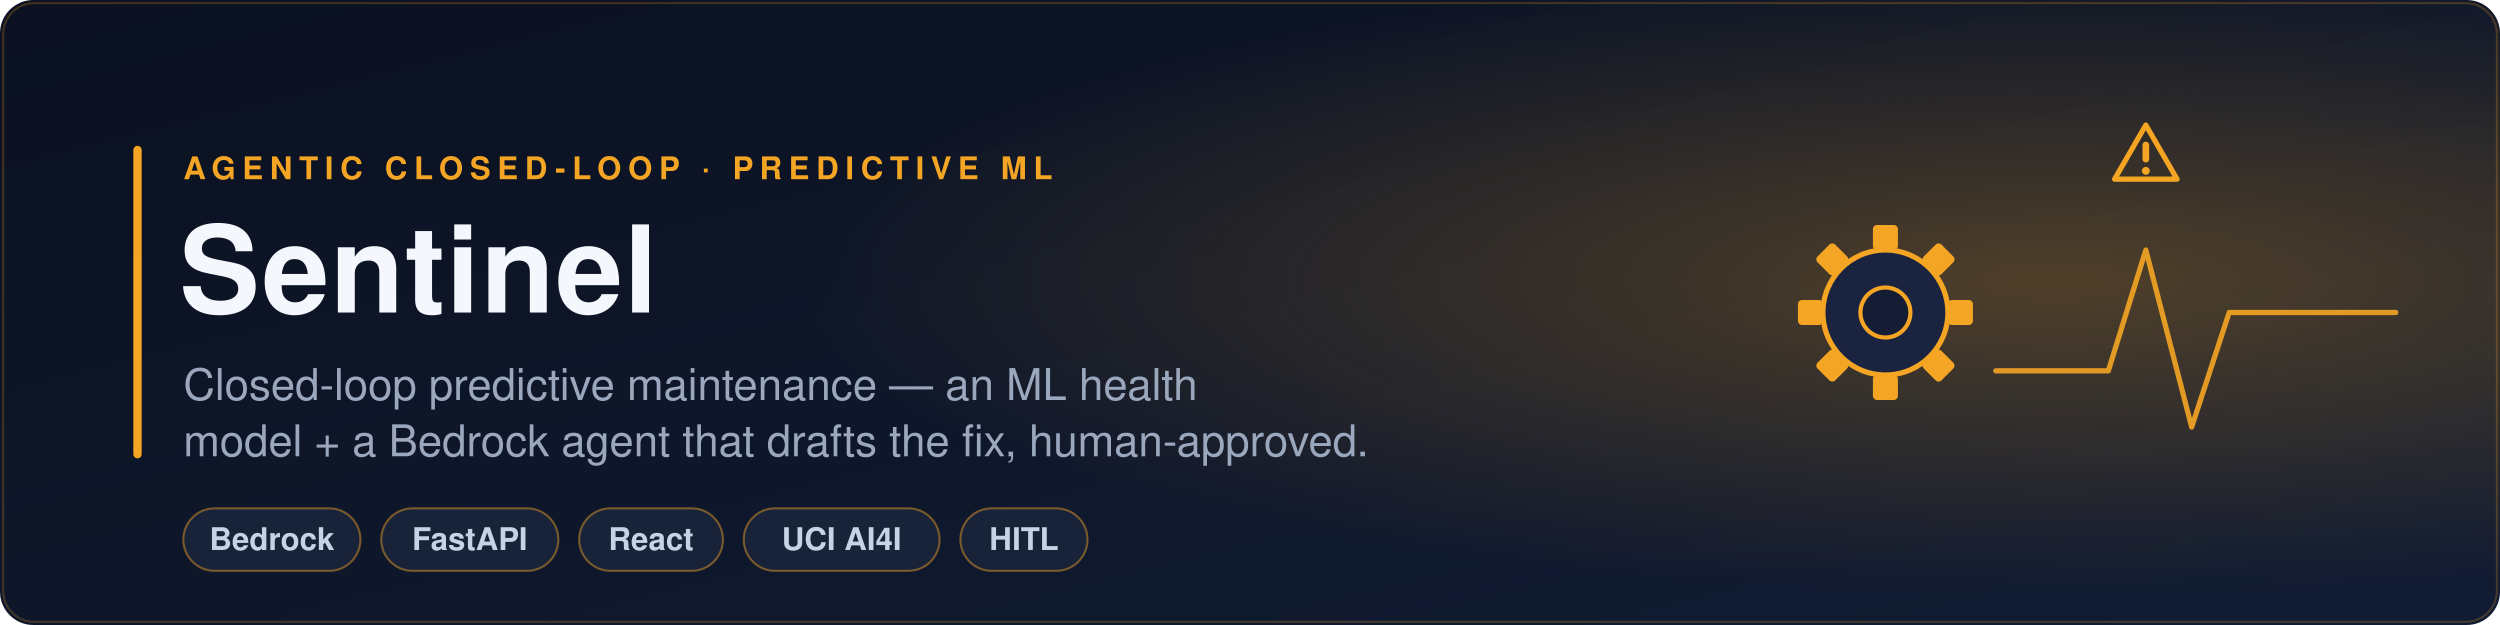
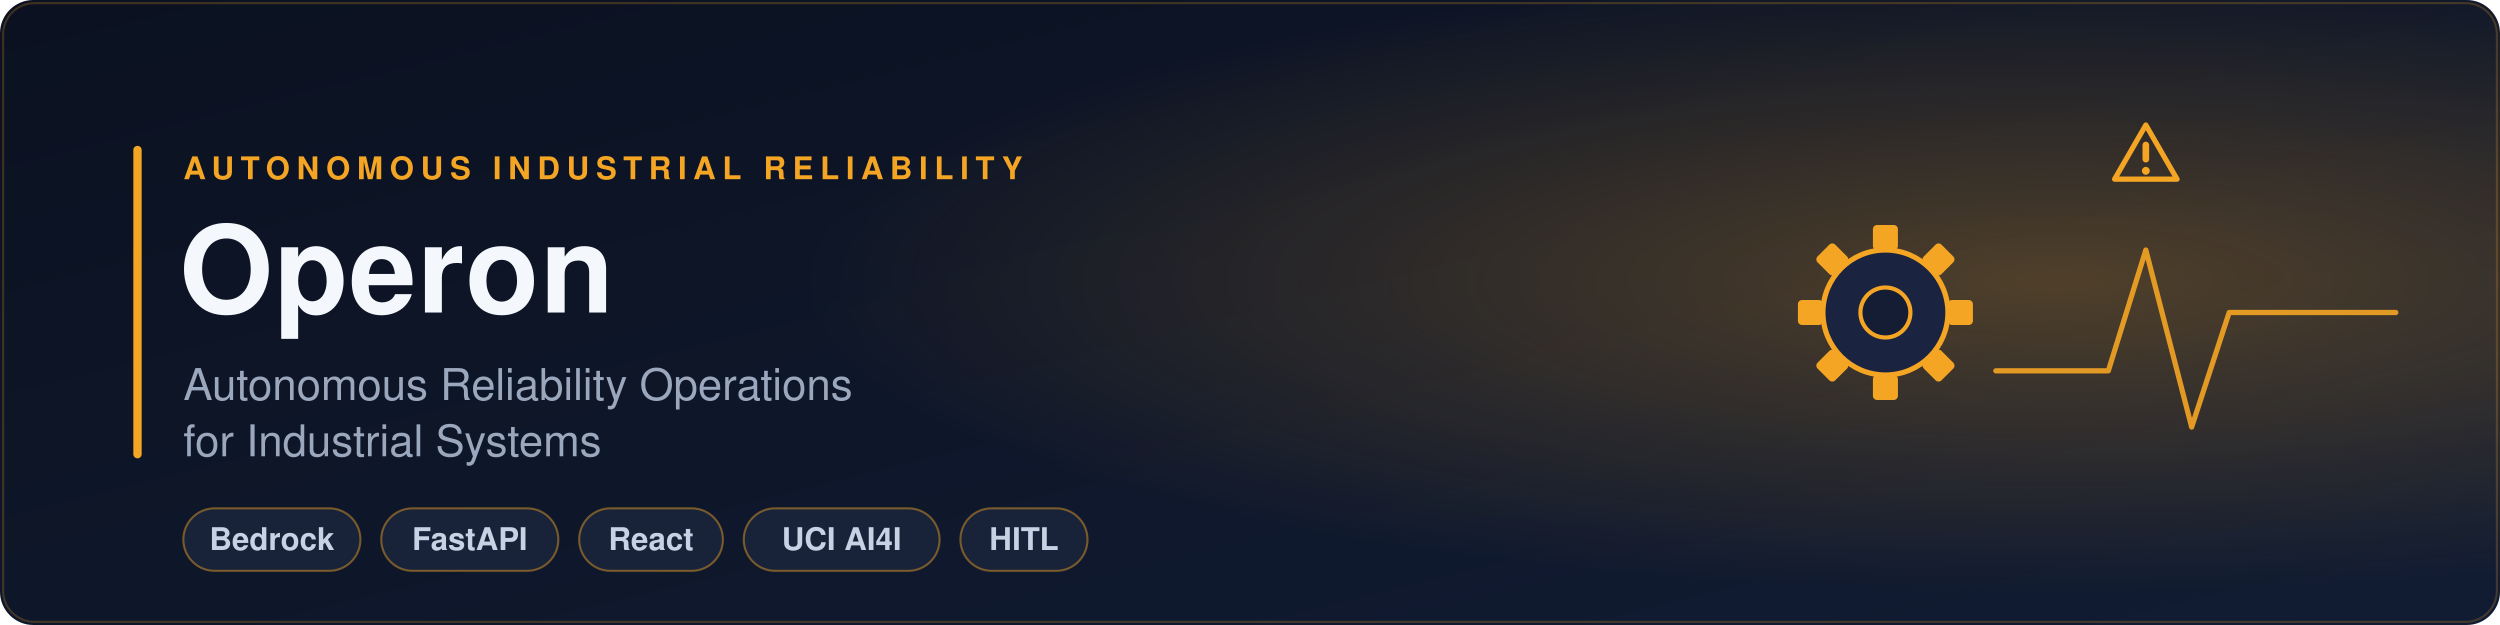
<svg xmlns="http://www.w3.org/2000/svg" viewBox="0 0 1200 300" width="1200" height="300" font-family="'Segoe UI', system-ui, -apple-system, Helvetica, Arial, sans-serif">
  <defs>
    <linearGradient id="bg" x1="0" y1="0" x2="1" y2="1">
      <stop offset="0" stop-color="#0B1120" />
      <stop offset="1" stop-color="#111C33" />
    </linearGradient>
    <radialGradient id="glow" cx="0.82" cy="0.45" r="0.5">
      <stop offset="0" stop-color="#F5A524" stop-opacity="0.28" />
      <stop offset="1" stop-color="#F5A524" stop-opacity="0" />
    </radialGradient>
  </defs>
  <rect width="1200" height="300" rx="16" fill="url(#bg)" />
  <rect width="1200" height="300" rx="16" fill="url(#glow)" />
  <rect x="1.5" y="1.5" width="1197" height="297" rx="15" fill="none" stroke="#F5A524" stroke-opacity="0.22" />
  <rect x="64" y="70" width="4" height="150" rx="2" fill="#F5A524" />
-   <text x="88" y="86" fill="#F5A524" font-size="15" font-weight="700" letter-spacing="3.2">AGENTIC CLOSED-LOOP · PREDICTIVE ML</text>
-   <text x="86" y="150" fill="#F4F7FB" font-size="58" font-weight="800" letter-spacing="0.5">Sentinel</text>
-   <text x="88" y="192" fill="#9AA7BD" font-size="21">Closed-loop predictive maintenance — an ML health</text>
-   <text x="88" y="219" fill="#9AA7BD" font-size="21">model + a Bedrock agent that drafts the fix, human-approved.</text>
+   <text x="88" y="86" fill="#F5A524" font-size="15" font-weight="700" letter-spacing="3.2">AUTONOMOUS INDUSTRIAL RELIABILITY</text>
+   <text x="86" y="150" fill="#F4F7FB" font-size="58" font-weight="800" letter-spacing="0.5">Operon</text>
+   <text x="88" y="192" fill="#9AA7BD" font-size="21">Autonomous Reliability Operations</text>
+   <text x="88" y="219" fill="#9AA7BD" font-size="21">for Industrial Systems</text>
  <g font-size="15" font-weight="600" fill="#C7D2E4">
    <g>
      <rect x="88" y="244" width="85" height="30" rx="15" fill="#18233A" stroke="#F5A524" stroke-opacity="0.45" />
      <text x="130.5" y="264" text-anchor="middle">Bedrock</text>
    </g>
    <g>
      <rect x="183" y="244" width="85" height="30" rx="15" fill="#18233A" stroke="#F5A524" stroke-opacity="0.45" />
      <text x="225.5" y="264" text-anchor="middle">FastAPI</text>
    </g>
    <g>
      <rect x="278" y="244" width="69" height="30" rx="15" fill="#18233A" stroke="#F5A524" stroke-opacity="0.45" />
      <text x="312.5" y="264" text-anchor="middle">React</text>
    </g>
    <g>
      <rect x="357" y="244" width="94" height="30" rx="15" fill="#18233A" stroke="#F5A524" stroke-opacity="0.45" />
      <text x="404" y="264" text-anchor="middle">UCI AI4I</text>
    </g>
    <g>
      <rect x="461" y="244" width="61" height="30" rx="15" fill="#18233A" stroke="#F5A524" stroke-opacity="0.45" />
      <text x="491.5" y="264" text-anchor="middle">HITL</text>
    </g>
  </g>
  <g>
    <rect x="935.0" y="144.0" width="12" height="12" rx="2" fill="#F5A524" transform="rotate(0 941.0 150.0)" />
    <rect x="924.5" y="169.5" width="12" height="12" rx="2" fill="#F5A524" transform="rotate(45 930.5 175.5)" />
    <rect x="899.0" y="180.0" width="12" height="12" rx="2" fill="#F5A524" transform="rotate(90 905.0 186.0)" />
    <rect x="873.5" y="169.5" width="12" height="12" rx="2" fill="#F5A524" transform="rotate(135 879.5 175.5)" />
    <rect x="863.0" y="144.0" width="12" height="12" rx="2" fill="#F5A524" transform="rotate(180 869.0 150.0)" />
    <rect x="873.5" y="118.5" width="12" height="12" rx="2" fill="#F5A524" transform="rotate(225 879.5 124.5)" />
    <rect x="899.0" y="108.0" width="12" height="12" rx="2" fill="#F5A524" transform="rotate(270 905.0 114.0)" />
    <rect x="924.5" y="118.5" width="12" height="12" rx="2" fill="#F5A524" transform="rotate(315 930.5 124.5)" />
    <circle cx="905" cy="150" r="30" fill="#1a2340" stroke="#F5A524" stroke-width="2.5" />
    <circle cx="905" cy="150" r="12" fill="#141d33" stroke="#F5A524" stroke-width="2" />
    <g fill="none" stroke="#F5A524" stroke-width="2.5" stroke-linejoin="round" stroke-linecap="round">
      <path d="M958,178 L992,178 L1012,178 L1030,120 L1052,205 L1070,150 L1150,150" stroke-opacity="0.9" />
    </g>
    <g transform="translate(1030,74)">
      <path d="M0,-14 L15,12 L-15,12 Z" fill="none" stroke="#F5A524" stroke-width="2.5" stroke-linejoin="round" />
      <rect x="-1.6" y="-6" width="3.2" height="10" rx="1.6" fill="#F5A524" />
      <circle cx="0" cy="8" r="1.9" fill="#F5A524" />
    </g>
  </g>
</svg>
